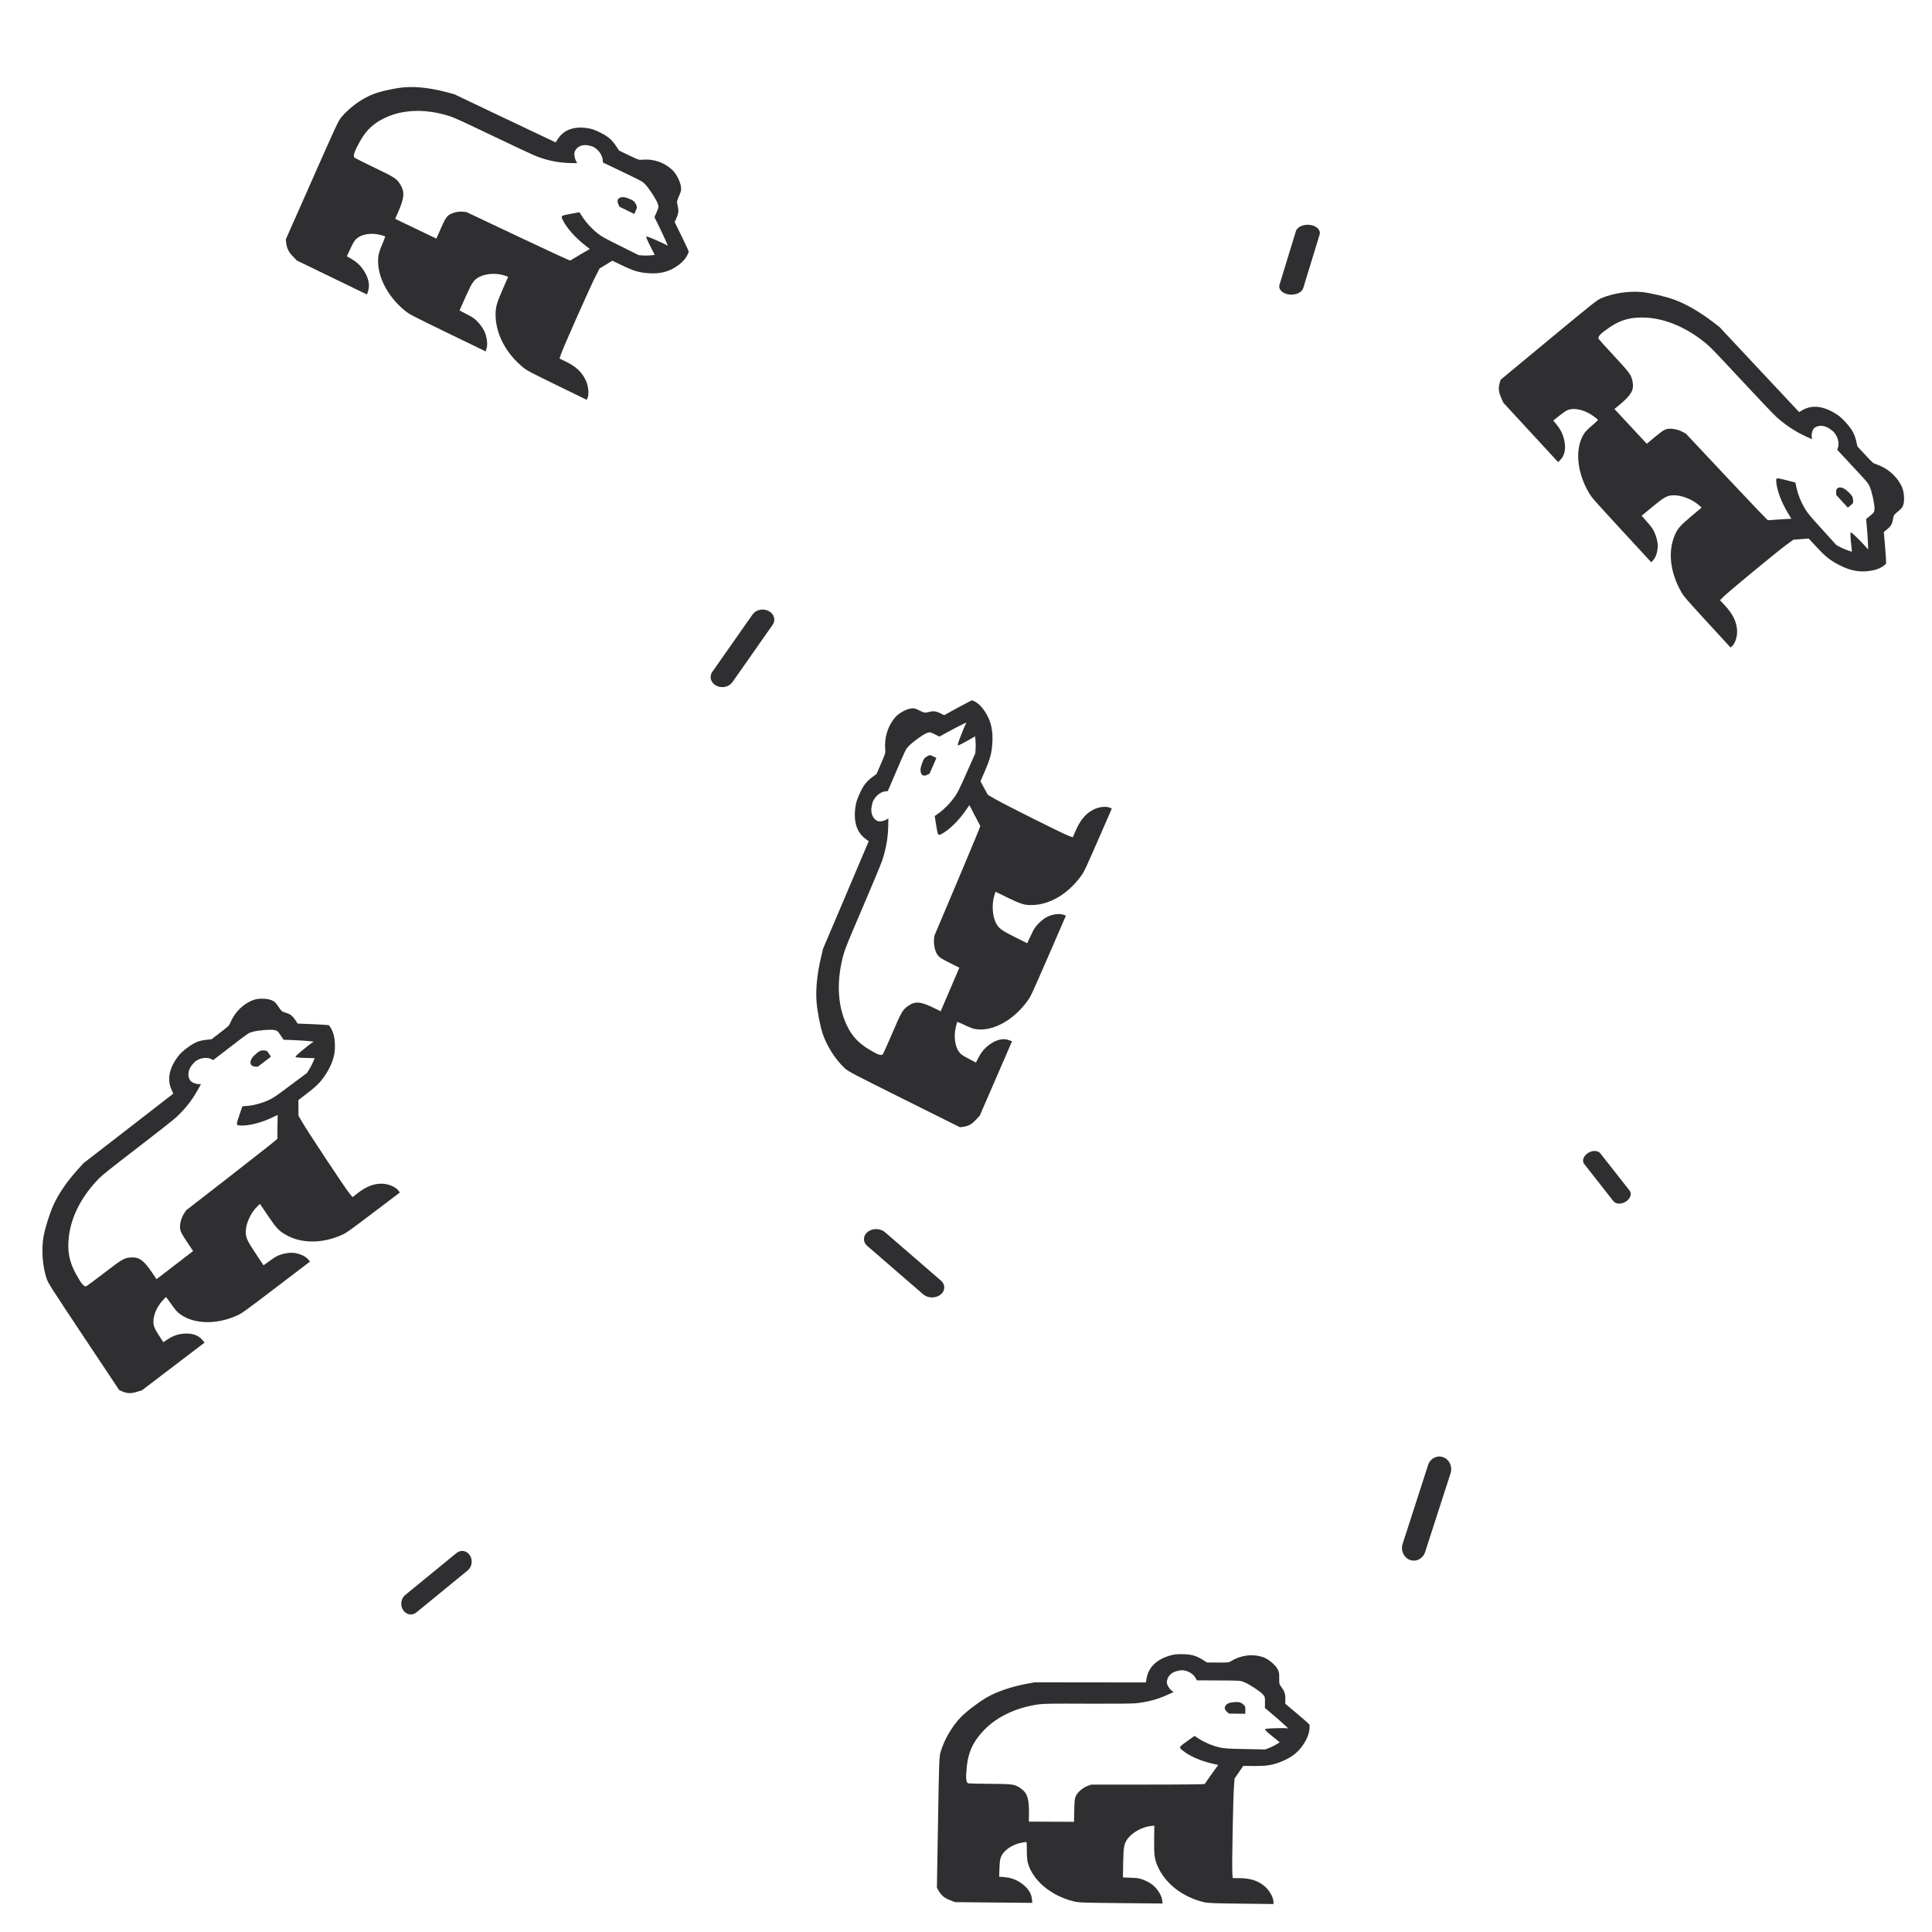
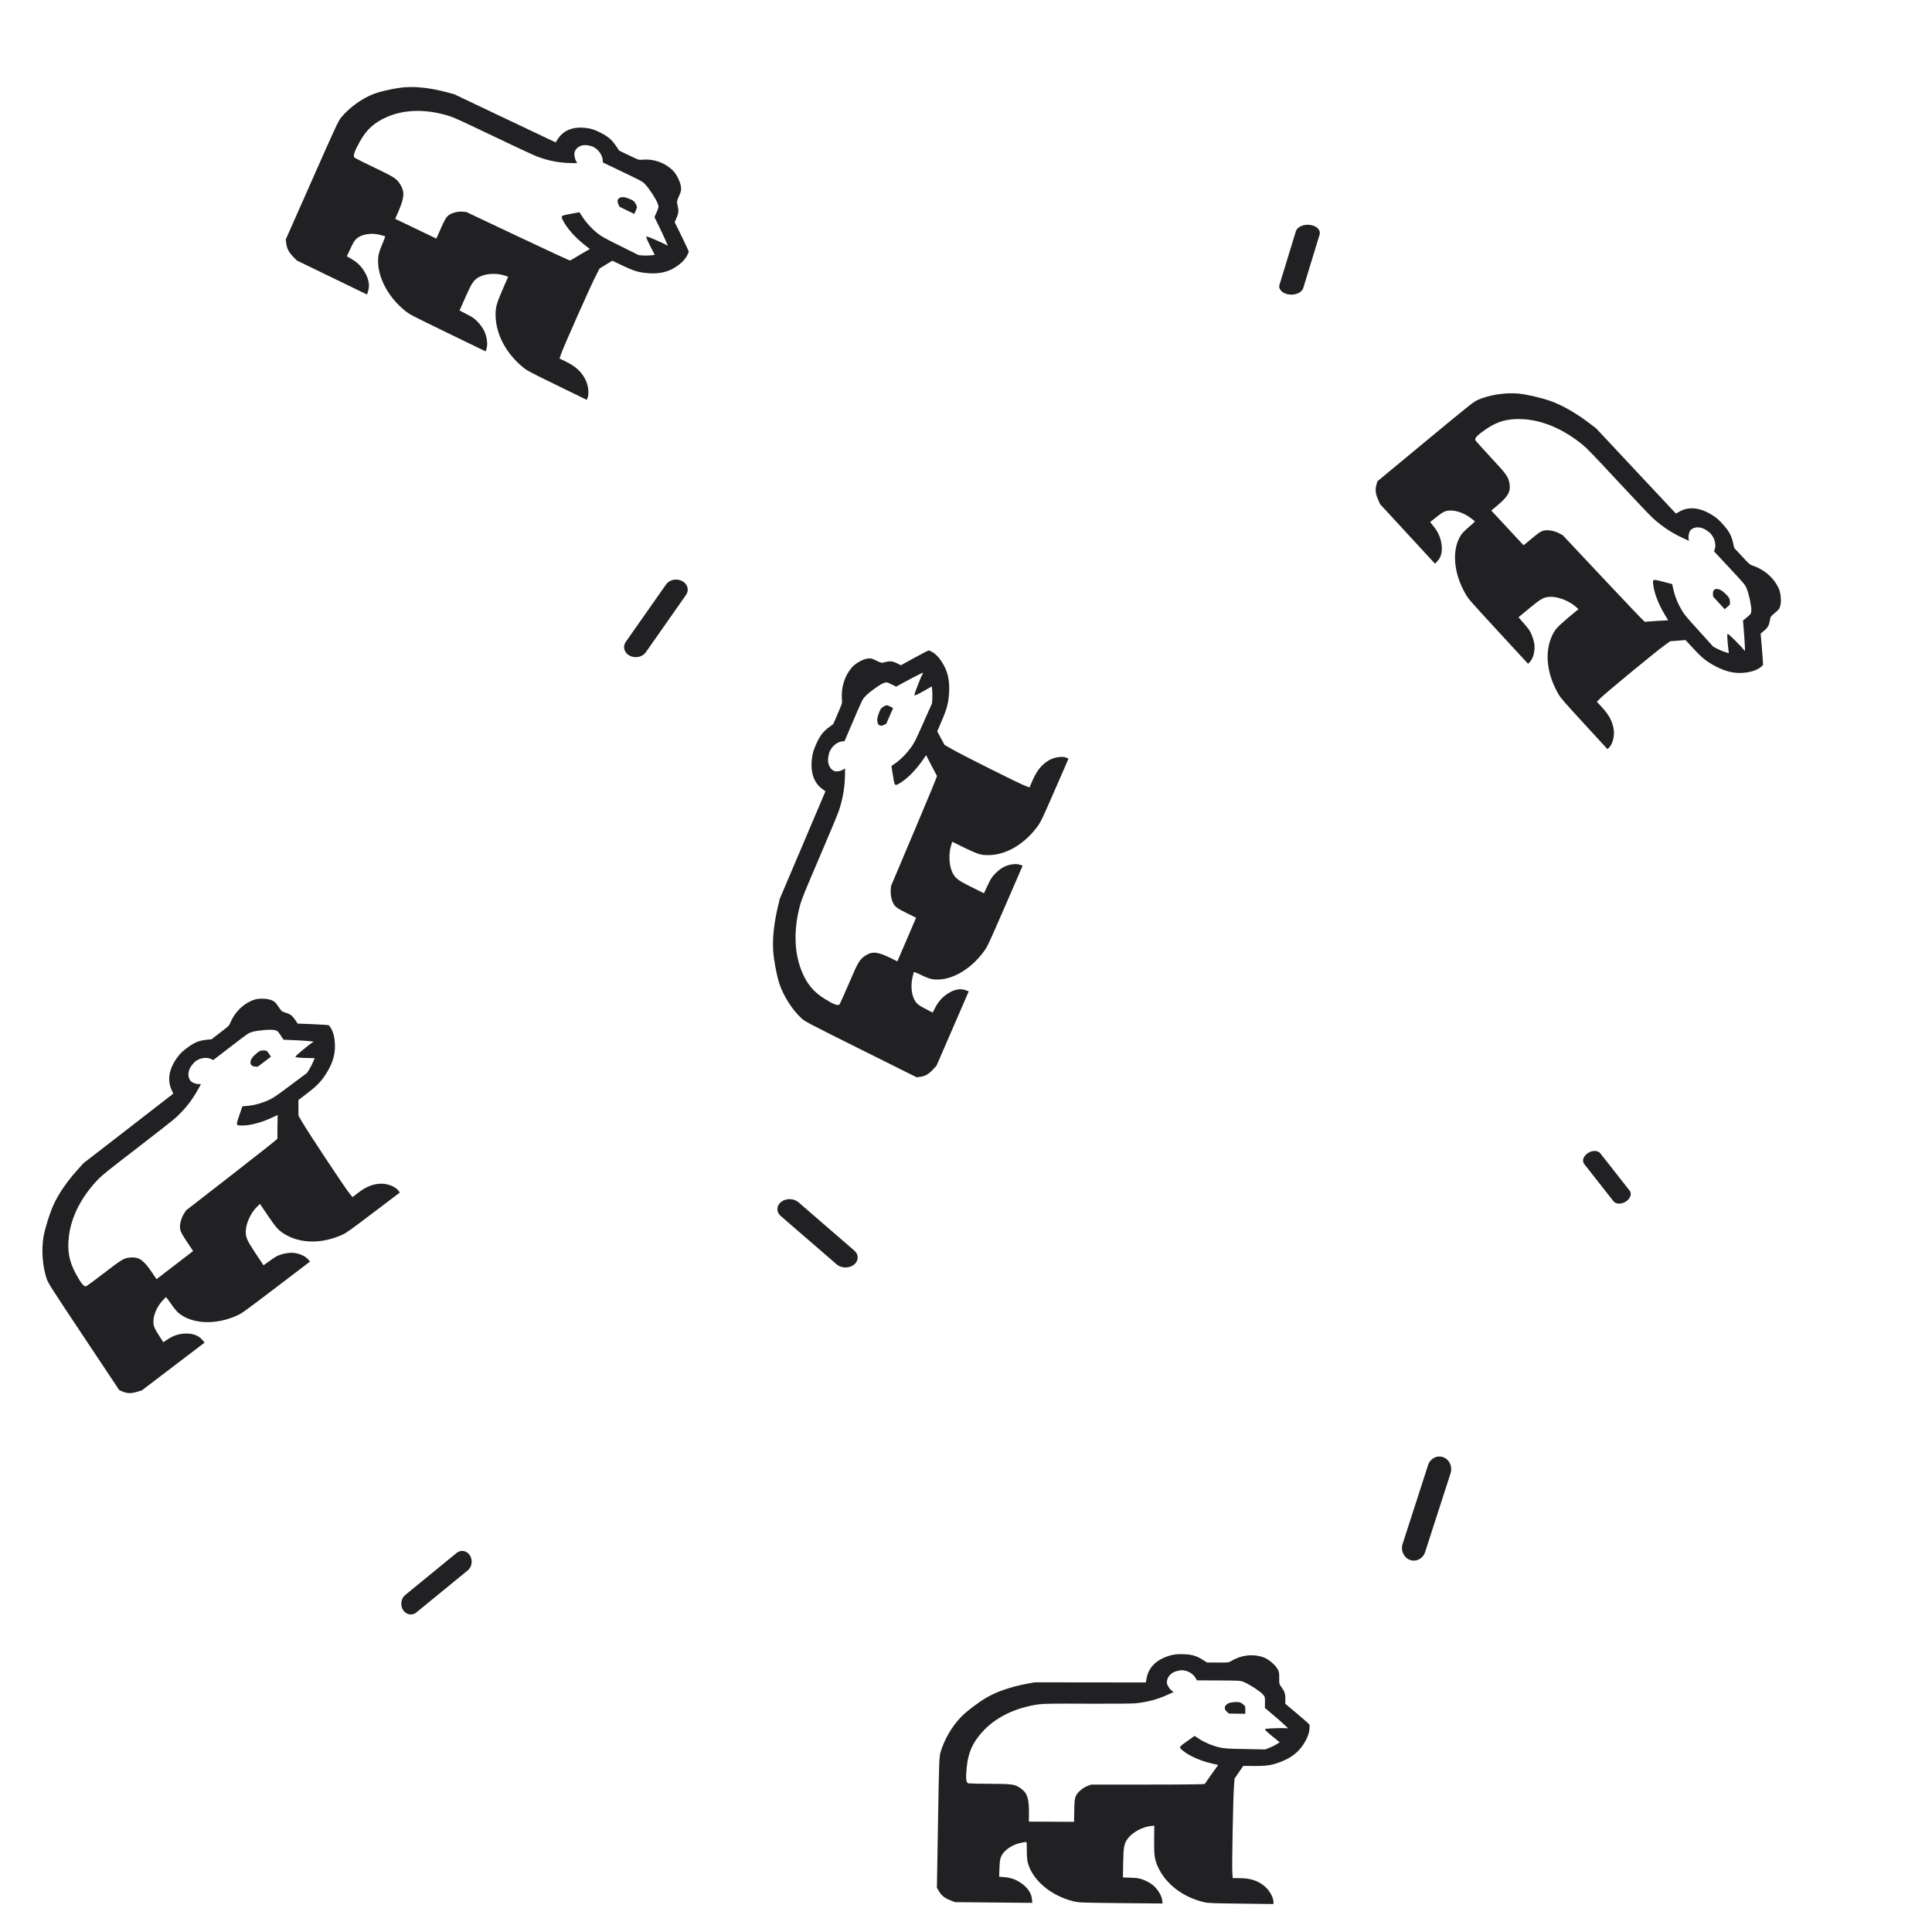
<svg xmlns="http://www.w3.org/2000/svg" viewBox="0 0 350 350" version="1.1" id="svg12" xml:space="preserve" width="350" height="350">
  <defs id="defs3">
    <style id="style1">
            .o {
            fill: #13141d;
            stroke: #293045;
            stroke-width: 2
            }

            .t {
            transform-box: fill-box;
            transform-origin: center
            }

            .c {
            fill: #293045
            }
        </style>
    <g id="r" class="o">
      <path d="m 21,99 a 3,3 0 0 1 6,0 v 20 a 3,3 0 0 1 -6,0 z m -4,1 a 3,3 0 0 1 -6,0 V 86 a 3,3 0 0 1 6,0 v 14 m 14,-1 a 3,3 0 0 0 6,0 V 89 a 3,3 0 0 0 -6,0 v 10" id="path1" />
      <path d="M 24,86 C 5,63 43,63 24,86 Z" id="path2" />
      <path d="M 24,2 C 4,22 7,38 8,49 l -4,6 c -2,3 -3,6 -2,9 l 4,12 c 1,3 4,3 6,0 l 4,-6 h 16 l 4,6 c 2,3 5,3 6,0 l 4,-12 c 1,-3 0,-6 -2,-9 L 40,49 C 41,38 44,22 24,2 Z" id="path3" />
      <circle cx="24" cy="34" r="9" class="c" id="circle3" />
    </g>
    <path id="s" d="M 0,0 A 18,18 -180 1 1 36,0 H 28 A 10,10 -180 1 0 8,0" class="t c" />
  </defs>
-   <g transform="matrix(0.01388256,6.7158357e-5,1.835221e-4,-0.01081345,129.8912,378.2851)" fill="#000000" stroke="none" id="g2" style="opacity:1;fill:#1e1e20;fill-opacity:0.918;stroke:#000000;stroke-opacity:0">
-     <path d="m 5839,7292 c -186,-62 -297,-194 -323,-383 l -10,-78 -726,-4 -725,-3 -105,-26 c -202,-50 -382,-131 -515,-230 -103,-77 -258,-231 -331,-328 -114,-152 -216,-382 -261,-592 -17,-77 -18,-165 -18,-1178 V 3375 l 22,-48 c 37,-80 78,-123 151,-159 l 67,-33 504,-3 504,-3 -6,68 c -9,91 -52,176 -128,248 -71,68 -147,105 -237,113 l -67,7 2,146 c 2,120 6,156 23,202 39,103 141,192 255,222 32,8 63,15 67,15 4,0 8,-62 8,-137 0,-80 6,-166 14,-204 63,-297 309,-560 608,-651 71,-21 89,-22 617,-26 l 544,-3 -6,57 c -8,78 -65,191 -127,253 -27,27 -79,64 -115,82 -59,29 -78,33 -171,37 l -104,5 v 246 c 0,270 8,324 57,409 61,104 188,193 296,208 l 45,6 1,-242 c 2,-251 9,-315 50,-432 102,-294 333,-520 616,-604 52,-15 117,-18 483,-21 l 422,-4 v 28 c 0,81 -55,203 -122,272 -86,91 -188,131 -327,131 h -88 l -6,83 c -9,107 -7,1283 2,1454 l 6,131 55,106 55,106 h 140 c 171,0 236,14 359,77 126,66 215,155 279,284 62,124 86,227 78,335 -1,6 -73,87 -161,180 l -160,169 v 80 c -1,88 -12,128 -56,202 -27,44 -29,56 -29,148 0,88 -3,107 -27,158 -33,70 -121,161 -182,188 -138,61 -290,38 -417,-62 -37,-29 -38,-29 -178,-29 h -142 l -52,42 c -88,70 -148,92 -257,95 -71,2 -109,-2 -151,-15 z m 184,-263 c 50,-14 106,-64 129,-116 l 19,-43 h 283 c 281,0 282,0 332,-25 69,-34 212,-152 249,-204 28,-40 30,-49 30,-136 v -92 l 75,-79 c 118,-125 230,-251 230,-259 0,-4 -8,-4 -17,0 -10,3 -78,3 -150,-1 -104,-5 -133,-10 -133,-21 0,-7 44,-59 98,-114 l 98,-100 -42,-34 c -23,-19 -66,-47 -94,-61 l -52,-26 -262,5 c -231,4 -270,7 -336,26 -95,28 -189,78 -266,140 l -61,50 -87,-81 c -118,-109 -118,-110 -64,-165 87,-90 234,-172 387,-216 l 79,-23 -84,-154 c -46,-85 -85,-159 -87,-165 -2,-6 -262,-12 -743,-15 l -739,-5 -47,-23 c -64,-32 -130,-107 -151,-172 -14,-41 -17,-91 -17,-241 v -189 h -295 -295 v 118 c -1,269 -25,360 -115,440 -77,67 -103,72 -399,72 -144,0 -271,3 -283,6 -31,9 -38,81 -25,278 16,238 71,404 194,583 168,246 424,410 729,468 67,12 176,15 628,15 318,0 582,4 631,10 157,20 292,67 433,152 l 67,40 -25,24 c -32,30 -65,99 -65,139 0,88 52,166 129,189 57,18 67,18 114,5 z" id="path1-1" style="fill:#1e1e20;fill-opacity:0.918;stroke:#000000;stroke-opacity:0" />
-     <path d="m 6604,6496 c -67,-30 -83,-95 -35,-148 l 28,-32 107,-1 106,-1 v 64 c 0,59 -2,66 -34,98 -30,30 -40,34 -87,34 -30,-1 -68,-7 -85,-14 z" id="path2-1" style="fill:#1e1e20;fill-opacity:0.918;stroke:#000000;stroke-opacity:0" />
+   <g transform="matrix(0.01388256,6.7158357e-5,1.835221e-4,-0.01081345,129.8912,378.2851)" fill="#000000" stroke="none" id="g2" style="opacity:0.95;fill:#161618;stroke:#000000;stroke-opacity:0;fill-opacity:1">
+     <path d="m 5839,7292 c -186,-62 -297,-194 -323,-383 l -10,-78 -726,-4 -725,-3 -105,-26 c -202,-50 -382,-131 -515,-230 -103,-77 -258,-231 -331,-328 -114,-152 -216,-382 -261,-592 -17,-77 -18,-165 -18,-1178 V 3375 l 22,-48 c 37,-80 78,-123 151,-159 l 67,-33 504,-3 504,-3 -6,68 c -9,91 -52,176 -128,248 -71,68 -147,105 -237,113 l -67,7 2,146 c 2,120 6,156 23,202 39,103 141,192 255,222 32,8 63,15 67,15 4,0 8,-62 8,-137 0,-80 6,-166 14,-204 63,-297 309,-560 608,-651 71,-21 89,-22 617,-26 l 544,-3 -6,57 c -8,78 -65,191 -127,253 -27,27 -79,64 -115,82 -59,29 -78,33 -171,37 l -104,5 v 246 c 0,270 8,324 57,409 61,104 188,193 296,208 l 45,6 1,-242 c 2,-251 9,-315 50,-432 102,-294 333,-520 616,-604 52,-15 117,-18 483,-21 l 422,-4 v 28 c 0,81 -55,203 -122,272 -86,91 -188,131 -327,131 h -88 l -6,83 c -9,107 -7,1283 2,1454 l 6,131 55,106 55,106 h 140 c 171,0 236,14 359,77 126,66 215,155 279,284 62,124 86,227 78,335 -1,6 -73,87 -161,180 l -160,169 v 80 c -1,88 -12,128 -56,202 -27,44 -29,56 -29,148 0,88 -3,107 -27,158 -33,70 -121,161 -182,188 -138,61 -290,38 -417,-62 -37,-29 -38,-29 -178,-29 h -142 l -52,42 c -88,70 -148,92 -257,95 -71,2 -109,-2 -151,-15 z m 184,-263 c 50,-14 106,-64 129,-116 l 19,-43 h 283 c 281,0 282,0 332,-25 69,-34 212,-152 249,-204 28,-40 30,-49 30,-136 v -92 l 75,-79 c 118,-125 230,-251 230,-259 0,-4 -8,-4 -17,0 -10,3 -78,3 -150,-1 -104,-5 -133,-10 -133,-21 0,-7 44,-59 98,-114 l 98,-100 -42,-34 c -23,-19 -66,-47 -94,-61 l -52,-26 -262,5 c -231,4 -270,7 -336,26 -95,28 -189,78 -266,140 l -61,50 -87,-81 c -118,-109 -118,-110 -64,-165 87,-90 234,-172 387,-216 l 79,-23 -84,-154 c -46,-85 -85,-159 -87,-165 -2,-6 -262,-12 -743,-15 l -739,-5 -47,-23 c -64,-32 -130,-107 -151,-172 -14,-41 -17,-91 -17,-241 v -189 h -295 -295 v 118 c -1,269 -25,360 -115,440 -77,67 -103,72 -399,72 -144,0 -271,3 -283,6 -31,9 -38,81 -25,278 16,238 71,404 194,583 168,246 424,410 729,468 67,12 176,15 628,15 318,0 582,4 631,10 157,20 292,67 433,152 l 67,40 -25,24 c -32,30 -65,99 -65,139 0,88 52,166 129,189 57,18 67,18 114,5 z" id="path1-1" style="fill:#161618;stroke:#000000;stroke-opacity:0;fill-opacity:1" />
+     <path d="m 6604,6496 c -67,-30 -83,-95 -35,-148 l 28,-32 107,-1 106,-1 v 64 c 0,59 -2,66 -34,98 -30,30 -40,34 -87,34 -30,-1 -68,-7 -85,-14 z" id="path2-1" style="fill:#161618;stroke:#000000;stroke-opacity:0;fill-opacity:1" />
  </g>
-   <g transform="matrix(0.01123702,-0.0086369,-0.00588318,-0.0088385,9.70725,306.0558)" fill="#000000" stroke="none" id="g2-1" style="opacity:1;fill:#1e1e20;fill-opacity:0.918">
-     <path d="m 5839,7292 c -186,-62 -297,-194 -323,-383 l -10,-78 -726,-4 -725,-3 -105,-26 c -202,-50 -382,-131 -515,-230 -103,-77 -258,-231 -331,-328 -114,-152 -216,-382 -261,-592 -17,-77 -18,-165 -18,-1178 V 3375 l 22,-48 c 37,-80 78,-123 151,-159 l 67,-33 504,-3 504,-3 -6,68 c -9,91 -52,176 -128,248 -71,68 -147,105 -237,113 l -67,7 2,146 c 2,120 6,156 23,202 39,103 141,192 255,222 32,8 63,15 67,15 4,0 8,-62 8,-137 0,-80 6,-166 14,-204 63,-297 309,-560 608,-651 71,-21 89,-22 617,-26 l 544,-3 -6,57 c -8,78 -65,191 -127,253 -27,27 -79,64 -115,82 -59,29 -78,33 -171,37 l -104,5 v 246 c 0,270 8,324 57,409 61,104 188,193 296,208 l 45,6 1,-242 c 2,-251 9,-315 50,-432 102,-294 333,-520 616,-604 52,-15 117,-18 483,-21 l 422,-4 v 28 c 0,81 -55,203 -122,272 -86,91 -188,131 -327,131 h -88 l -6,83 c -9,107 -7,1283 2,1454 l 6,131 55,106 55,106 h 140 c 171,0 236,14 359,77 126,66 215,155 279,284 62,124 86,227 78,335 -1,6 -73,87 -161,180 l -160,169 v 80 c -1,88 -12,128 -56,202 -27,44 -29,56 -29,148 0,88 -3,107 -27,158 -33,70 -121,161 -182,188 -138,61 -290,38 -417,-62 -37,-29 -38,-29 -178,-29 h -142 l -52,42 c -88,70 -148,92 -257,95 -71,2 -109,-2 -151,-15 z m 184,-263 c 50,-14 106,-64 129,-116 l 19,-43 h 283 c 281,0 282,0 332,-25 69,-34 212,-152 249,-204 28,-40 30,-49 30,-136 v -92 l 75,-79 c 118,-125 230,-251 230,-259 0,-4 -8,-4 -17,0 -10,3 -78,3 -150,-1 -104,-5 -133,-10 -133,-21 0,-7 44,-59 98,-114 l 98,-100 -42,-34 c -23,-19 -66,-47 -94,-61 l -52,-26 -262,5 c -231,4 -270,7 -336,26 -95,28 -189,78 -266,140 l -61,50 -87,-81 c -118,-109 -118,-110 -64,-165 87,-90 234,-172 387,-216 l 79,-23 -84,-154 c -46,-85 -85,-159 -87,-165 -2,-6 -262,-12 -743,-15 l -739,-5 -47,-23 c -64,-32 -130,-107 -151,-172 -14,-41 -17,-91 -17,-241 v -189 h -295 -295 v 118 c -1,269 -25,360 -115,440 -77,67 -103,72 -399,72 -144,0 -271,3 -283,6 -31,9 -38,81 -25,278 16,238 71,404 194,583 168,246 424,410 729,468 67,12 176,15 628,15 318,0 582,4 631,10 157,20 292,67 433,152 l 67,40 -25,24 c -32,30 -65,99 -65,139 0,88 52,166 129,189 57,18 67,18 114,5 z" id="path1-1-4" style="fill:#1e1e20;fill-opacity:0.918" />
-     <path d="m 6604,6496 c -67,-30 -83,-95 -35,-148 l 28,-32 107,-1 106,-1 v 64 c 0,59 -2,66 -34,98 -30,30 -40,34 -87,34 -30,-1 -68,-7 -85,-14 z" id="path2-1-2" style="fill:#1e1e20;fill-opacity:0.918" />
+   <g transform="matrix(0.01123702,-0.0086369,-0.00588318,-0.0088385,9.70725,306.0558)" fill="#000000" stroke="none" id="g2-1" style="opacity:0.95;fill:#161618;fill-opacity:1">
+     <path d="m 5839,7292 c -186,-62 -297,-194 -323,-383 l -10,-78 -726,-4 -725,-3 -105,-26 c -202,-50 -382,-131 -515,-230 -103,-77 -258,-231 -331,-328 -114,-152 -216,-382 -261,-592 -17,-77 -18,-165 -18,-1178 V 3375 l 22,-48 c 37,-80 78,-123 151,-159 l 67,-33 504,-3 504,-3 -6,68 c -9,91 -52,176 -128,248 -71,68 -147,105 -237,113 l -67,7 2,146 c 2,120 6,156 23,202 39,103 141,192 255,222 32,8 63,15 67,15 4,0 8,-62 8,-137 0,-80 6,-166 14,-204 63,-297 309,-560 608,-651 71,-21 89,-22 617,-26 l 544,-3 -6,57 c -8,78 -65,191 -127,253 -27,27 -79,64 -115,82 -59,29 -78,33 -171,37 l -104,5 v 246 c 0,270 8,324 57,409 61,104 188,193 296,208 l 45,6 1,-242 c 2,-251 9,-315 50,-432 102,-294 333,-520 616,-604 52,-15 117,-18 483,-21 l 422,-4 v 28 c 0,81 -55,203 -122,272 -86,91 -188,131 -327,131 h -88 l -6,83 c -9,107 -7,1283 2,1454 l 6,131 55,106 55,106 h 140 c 171,0 236,14 359,77 126,66 215,155 279,284 62,124 86,227 78,335 -1,6 -73,87 -161,180 l -160,169 v 80 c -1,88 -12,128 -56,202 -27,44 -29,56 -29,148 0,88 -3,107 -27,158 -33,70 -121,161 -182,188 -138,61 -290,38 -417,-62 -37,-29 -38,-29 -178,-29 h -142 l -52,42 c -88,70 -148,92 -257,95 -71,2 -109,-2 -151,-15 z m 184,-263 c 50,-14 106,-64 129,-116 l 19,-43 h 283 c 281,0 282,0 332,-25 69,-34 212,-152 249,-204 28,-40 30,-49 30,-136 v -92 l 75,-79 c 118,-125 230,-251 230,-259 0,-4 -8,-4 -17,0 -10,3 -78,3 -150,-1 -104,-5 -133,-10 -133,-21 0,-7 44,-59 98,-114 l 98,-100 -42,-34 c -23,-19 -66,-47 -94,-61 l -52,-26 -262,5 c -231,4 -270,7 -336,26 -95,28 -189,78 -266,140 l -61,50 -87,-81 c -118,-109 -118,-110 -64,-165 87,-90 234,-172 387,-216 l 79,-23 -84,-154 c -46,-85 -85,-159 -87,-165 -2,-6 -262,-12 -743,-15 l -739,-5 -47,-23 c -64,-32 -130,-107 -151,-172 -14,-41 -17,-91 -17,-241 v -189 h -295 -295 v 118 c -1,269 -25,360 -115,440 -77,67 -103,72 -399,72 -144,0 -271,3 -283,6 -31,9 -38,81 -25,278 16,238 71,404 194,583 168,246 424,410 729,468 67,12 176,15 628,15 318,0 582,4 631,10 157,20 292,67 433,152 l 67,40 -25,24 c -32,30 -65,99 -65,139 0,88 52,166 129,189 57,18 67,18 114,5 z" id="path1-1-4" style="fill:#161618;fill-opacity:1" />
+     <path d="m 6604,6496 c -67,-30 -83,-95 -35,-148 l 28,-32 107,-1 106,-1 v 64 c 0,59 -2,66 -34,98 -30,30 -40,34 -87,34 -30,-1 -68,-7 -85,-14 z" id="path2-1-2" style="fill:#161618;fill-opacity:1" />
  </g>
-   <g transform="matrix(0.01264809,0.00606347,0.00433279,-0.0097927,1.41603,59.29993)" fill="#000000" stroke="none" id="g2-1-8" style="opacity:1;fill:#1e1e20;fill-opacity:0.918">
-     <path d="m 5839,7292 c -186,-62 -297,-194 -323,-383 l -10,-78 -726,-4 -725,-3 -105,-26 c -202,-50 -382,-131 -515,-230 -103,-77 -258,-231 -331,-328 -114,-152 -216,-382 -261,-592 -17,-77 -18,-165 -18,-1178 V 3375 l 22,-48 c 37,-80 78,-123 151,-159 l 67,-33 504,-3 504,-3 -6,68 c -9,91 -52,176 -128,248 -71,68 -147,105 -237,113 l -67,7 2,146 c 2,120 6,156 23,202 39,103 141,192 255,222 32,8 63,15 67,15 4,0 8,-62 8,-137 0,-80 6,-166 14,-204 63,-297 309,-560 608,-651 71,-21 89,-22 617,-26 l 544,-3 -6,57 c -8,78 -65,191 -127,253 -27,27 -79,64 -115,82 -59,29 -78,33 -171,37 l -104,5 v 246 c 0,270 8,324 57,409 61,104 188,193 296,208 l 45,6 1,-242 c 2,-251 9,-315 50,-432 102,-294 333,-520 616,-604 52,-15 117,-18 483,-21 l 422,-4 v 28 c 0,81 -55,203 -122,272 -86,91 -188,131 -327,131 h -88 l -6,83 c -9,107 -7,1283 2,1454 l 6,131 55,106 55,106 h 140 c 171,0 236,14 359,77 126,66 215,155 279,284 62,124 86,227 78,335 -1,6 -73,87 -161,180 l -160,169 v 80 c -1,88 -12,128 -56,202 -27,44 -29,56 -29,148 0,88 -3,107 -27,158 -33,70 -121,161 -182,188 -138,61 -290,38 -417,-62 -37,-29 -38,-29 -178,-29 h -142 l -52,42 c -88,70 -148,92 -257,95 -71,2 -109,-2 -151,-15 z m 184,-263 c 50,-14 106,-64 129,-116 l 19,-43 h 283 c 281,0 282,0 332,-25 69,-34 212,-152 249,-204 28,-40 30,-49 30,-136 v -92 l 75,-79 c 118,-125 230,-251 230,-259 0,-4 -8,-4 -17,0 -10,3 -78,3 -150,-1 -104,-5 -133,-10 -133,-21 0,-7 44,-59 98,-114 l 98,-100 -42,-34 c -23,-19 -66,-47 -94,-61 l -52,-26 -262,5 c -231,4 -270,7 -336,26 -95,28 -189,78 -266,140 l -61,50 -87,-81 c -118,-109 -118,-110 -64,-165 87,-90 234,-172 387,-216 l 79,-23 -84,-154 c -46,-85 -85,-159 -87,-165 -2,-6 -262,-12 -743,-15 l -739,-5 -47,-23 c -64,-32 -130,-107 -151,-172 -14,-41 -17,-91 -17,-241 v -189 h -295 -295 v 118 c -1,269 -25,360 -115,440 -77,67 -103,72 -399,72 -144,0 -271,3 -283,6 -31,9 -38,81 -25,278 16,238 71,404 194,583 168,246 424,410 729,468 67,12 176,15 628,15 318,0 582,4 631,10 157,20 292,67 433,152 l 67,40 -25,24 c -32,30 -65,99 -65,139 0,88 52,166 129,189 57,18 67,18 114,5 z" id="path1-1-4-5" style="fill:#1e1e20;fill-opacity:0.918" />
-     <path d="m 6604,6496 c -67,-30 -83,-95 -35,-148 l 28,-32 107,-1 106,-1 v 64 c 0,59 -2,66 -34,98 -30,30 -40,34 -87,34 -30,-1 -68,-7 -85,-14 z" id="path2-1-2-7" style="fill:#1e1e20;fill-opacity:0.918" />
+   <g transform="matrix(0.01264809,0.00606347,0.00433279,-0.0097927,1.41603,59.29993)" fill="#000000" stroke="none" id="g2-1-8" style="opacity:0.95;fill:#161618;fill-opacity:1">
+     <path d="m 5839,7292 c -186,-62 -297,-194 -323,-383 l -10,-78 -726,-4 -725,-3 -105,-26 c -202,-50 -382,-131 -515,-230 -103,-77 -258,-231 -331,-328 -114,-152 -216,-382 -261,-592 -17,-77 -18,-165 -18,-1178 V 3375 l 22,-48 c 37,-80 78,-123 151,-159 l 67,-33 504,-3 504,-3 -6,68 c -9,91 -52,176 -128,248 -71,68 -147,105 -237,113 l -67,7 2,146 c 2,120 6,156 23,202 39,103 141,192 255,222 32,8 63,15 67,15 4,0 8,-62 8,-137 0,-80 6,-166 14,-204 63,-297 309,-560 608,-651 71,-21 89,-22 617,-26 l 544,-3 -6,57 c -8,78 -65,191 -127,253 -27,27 -79,64 -115,82 -59,29 -78,33 -171,37 l -104,5 v 246 c 0,270 8,324 57,409 61,104 188,193 296,208 l 45,6 1,-242 c 2,-251 9,-315 50,-432 102,-294 333,-520 616,-604 52,-15 117,-18 483,-21 l 422,-4 v 28 c 0,81 -55,203 -122,272 -86,91 -188,131 -327,131 h -88 l -6,83 c -9,107 -7,1283 2,1454 l 6,131 55,106 55,106 h 140 c 171,0 236,14 359,77 126,66 215,155 279,284 62,124 86,227 78,335 -1,6 -73,87 -161,180 l -160,169 v 80 c -1,88 -12,128 -56,202 -27,44 -29,56 -29,148 0,88 -3,107 -27,158 -33,70 -121,161 -182,188 -138,61 -290,38 -417,-62 -37,-29 -38,-29 -178,-29 h -142 l -52,42 c -88,70 -148,92 -257,95 -71,2 -109,-2 -151,-15 z m 184,-263 c 50,-14 106,-64 129,-116 l 19,-43 h 283 c 281,0 282,0 332,-25 69,-34 212,-152 249,-204 28,-40 30,-49 30,-136 v -92 l 75,-79 c 118,-125 230,-251 230,-259 0,-4 -8,-4 -17,0 -10,3 -78,3 -150,-1 -104,-5 -133,-10 -133,-21 0,-7 44,-59 98,-114 l 98,-100 -42,-34 c -23,-19 -66,-47 -94,-61 l -52,-26 -262,5 c -231,4 -270,7 -336,26 -95,28 -189,78 -266,140 l -61,50 -87,-81 c -118,-109 -118,-110 -64,-165 87,-90 234,-172 387,-216 l 79,-23 -84,-154 c -46,-85 -85,-159 -87,-165 -2,-6 -262,-12 -743,-15 l -739,-5 -47,-23 c -64,-32 -130,-107 -151,-172 -14,-41 -17,-91 -17,-241 v -189 h -295 -295 v 118 c -1,269 -25,360 -115,440 -77,67 -103,72 -399,72 -144,0 -271,3 -283,6 -31,9 -38,81 -25,278 16,238 71,404 194,583 168,246 424,410 729,468 67,12 176,15 628,15 318,0 582,4 631,10 157,20 292,67 433,152 l 67,40 -25,24 c -32,30 -65,99 -65,139 0,88 52,166 129,189 57,18 67,18 114,5 z" id="path1-1-4-5" style="fill:#161618;fill-opacity:1" />
+     <path d="m 6604,6496 c -67,-30 -83,-95 -35,-148 l 28,-32 107,-1 106,-1 v 64 c 0,59 -2,66 -34,98 -30,30 -40,34 -87,34 -30,-1 -68,-7 -85,-14 z" id="path2-1-2-7" style="fill:#161618;fill-opacity:1" />
  </g>
-   <g transform="matrix(0.00574213,-0.01339096,-0.00923669,-0.00460502,188.8557,257.5819)" fill="#000000" stroke="none" id="g2-1-2" style="opacity:1;fill:#1e1e20;fill-opacity:0.918">
-     <path d="m 5839,7292 c -186,-62 -297,-194 -323,-383 l -10,-78 -726,-4 -725,-3 -105,-26 c -202,-50 -382,-131 -515,-230 -103,-77 -258,-231 -331,-328 -114,-152 -216,-382 -261,-592 -17,-77 -18,-165 -18,-1178 V 3375 l 22,-48 c 37,-80 78,-123 151,-159 l 67,-33 504,-3 504,-3 -6,68 c -9,91 -52,176 -128,248 -71,68 -147,105 -237,113 l -67,7 2,146 c 2,120 6,156 23,202 39,103 141,192 255,222 32,8 63,15 67,15 4,0 8,-62 8,-137 0,-80 6,-166 14,-204 63,-297 309,-560 608,-651 71,-21 89,-22 617,-26 l 544,-3 -6,57 c -8,78 -65,191 -127,253 -27,27 -79,64 -115,82 -59,29 -78,33 -171,37 l -104,5 v 246 c 0,270 8,324 57,409 61,104 188,193 296,208 l 45,6 1,-242 c 2,-251 9,-315 50,-432 102,-294 333,-520 616,-604 52,-15 117,-18 483,-21 l 422,-4 v 28 c 0,81 -55,203 -122,272 -86,91 -188,131 -327,131 h -88 l -6,83 c -9,107 -7,1283 2,1454 l 6,131 55,106 55,106 h 140 c 171,0 236,14 359,77 126,66 215,155 279,284 62,124 86,227 78,335 -1,6 -73,87 -161,180 l -160,169 v 80 c -1,88 -12,128 -56,202 -27,44 -29,56 -29,148 0,88 -3,107 -27,158 -33,70 -121,161 -182,188 -138,61 -290,38 -417,-62 -37,-29 -38,-29 -178,-29 h -142 l -52,42 c -88,70 -148,92 -257,95 -71,2 -109,-2 -151,-15 z m 184,-263 c 50,-14 106,-64 129,-116 l 19,-43 h 283 c 281,0 282,0 332,-25 69,-34 212,-152 249,-204 28,-40 30,-49 30,-136 v -92 l 75,-79 c 118,-125 230,-251 230,-259 0,-4 -8,-4 -17,0 -10,3 -78,3 -150,-1 -104,-5 -133,-10 -133,-21 0,-7 44,-59 98,-114 l 98,-100 -42,-34 c -23,-19 -66,-47 -94,-61 l -52,-26 -262,5 c -231,4 -270,7 -336,26 -95,28 -189,78 -266,140 l -61,50 -87,-81 c -118,-109 -118,-110 -64,-165 87,-90 234,-172 387,-216 l 79,-23 -84,-154 c -46,-85 -85,-159 -87,-165 -2,-6 -262,-12 -743,-15 l -739,-5 -47,-23 c -64,-32 -130,-107 -151,-172 -14,-41 -17,-91 -17,-241 v -189 h -295 -295 v 118 c -1,269 -25,360 -115,440 -77,67 -103,72 -399,72 -144,0 -271,3 -283,6 -31,9 -38,81 -25,278 16,238 71,404 194,583 168,246 424,410 729,468 67,12 176,15 628,15 318,0 582,4 631,10 157,20 292,67 433,152 l 67,40 -25,24 c -32,30 -65,99 -65,139 0,88 52,166 129,189 57,18 67,18 114,5 z" id="path1-1-4-2" style="fill:#1e1e20;fill-opacity:0.918" />
-     <path d="m 6604,6496 c -67,-30 -83,-95 -35,-148 l 28,-32 107,-1 106,-1 v 64 c 0,59 -2,66 -34,98 -30,30 -40,34 -87,34 -30,-1 -68,-7 -85,-14 z" id="path2-1-2-1" style="fill:#1e1e20;fill-opacity:0.918" />
+   <g transform="matrix(0.00574213,-0.01339096,-0.00923669,-0.00460502,181.0156,248.5356)" fill="#000000" stroke="none" id="g2-1-2" style="opacity:0.95;fill:#161618;fill-opacity:1">
+     <path d="m 5839,7292 c -186,-62 -297,-194 -323,-383 l -10,-78 -726,-4 -725,-3 -105,-26 c -202,-50 -382,-131 -515,-230 -103,-77 -258,-231 -331,-328 -114,-152 -216,-382 -261,-592 -17,-77 -18,-165 -18,-1178 V 3375 l 22,-48 c 37,-80 78,-123 151,-159 l 67,-33 504,-3 504,-3 -6,68 c -9,91 -52,176 -128,248 -71,68 -147,105 -237,113 l -67,7 2,146 c 2,120 6,156 23,202 39,103 141,192 255,222 32,8 63,15 67,15 4,0 8,-62 8,-137 0,-80 6,-166 14,-204 63,-297 309,-560 608,-651 71,-21 89,-22 617,-26 l 544,-3 -6,57 c -8,78 -65,191 -127,253 -27,27 -79,64 -115,82 -59,29 -78,33 -171,37 l -104,5 v 246 c 0,270 8,324 57,409 61,104 188,193 296,208 l 45,6 1,-242 c 2,-251 9,-315 50,-432 102,-294 333,-520 616,-604 52,-15 117,-18 483,-21 l 422,-4 v 28 c 0,81 -55,203 -122,272 -86,91 -188,131 -327,131 h -88 l -6,83 c -9,107 -7,1283 2,1454 l 6,131 55,106 55,106 h 140 c 171,0 236,14 359,77 126,66 215,155 279,284 62,124 86,227 78,335 -1,6 -73,87 -161,180 l -160,169 v 80 c -1,88 -12,128 -56,202 -27,44 -29,56 -29,148 0,88 -3,107 -27,158 -33,70 -121,161 -182,188 -138,61 -290,38 -417,-62 -37,-29 -38,-29 -178,-29 h -142 l -52,42 c -88,70 -148,92 -257,95 -71,2 -109,-2 -151,-15 z m 184,-263 c 50,-14 106,-64 129,-116 l 19,-43 h 283 c 281,0 282,0 332,-25 69,-34 212,-152 249,-204 28,-40 30,-49 30,-136 v -92 l 75,-79 c 118,-125 230,-251 230,-259 0,-4 -8,-4 -17,0 -10,3 -78,3 -150,-1 -104,-5 -133,-10 -133,-21 0,-7 44,-59 98,-114 l 98,-100 -42,-34 c -23,-19 -66,-47 -94,-61 l -52,-26 -262,5 c -231,4 -270,7 -336,26 -95,28 -189,78 -266,140 l -61,50 -87,-81 c -118,-109 -118,-110 -64,-165 87,-90 234,-172 387,-216 l 79,-23 -84,-154 c -46,-85 -85,-159 -87,-165 -2,-6 -262,-12 -743,-15 l -739,-5 -47,-23 c -64,-32 -130,-107 -151,-172 -14,-41 -17,-91 -17,-241 v -189 h -295 -295 v 118 c -1,269 -25,360 -115,440 -77,67 -103,72 -399,72 -144,0 -271,3 -283,6 -31,9 -38,81 -25,278 16,238 71,404 194,583 168,246 424,410 729,468 67,12 176,15 628,15 318,0 582,4 631,10 157,20 292,67 433,152 l 67,40 -25,24 c -32,30 -65,99 -65,139 0,88 52,166 129,189 57,18 67,18 114,5 z" id="path1-1-4-2" style="fill:#161618;fill-opacity:1" />
+     <path d="m 6604,6496 c -67,-30 -83,-95 -35,-148 l 28,-32 107,-1 106,-1 v 64 c 0,59 -2,66 -34,98 -30,30 -40,34 -87,34 -30,-1 -68,-7 -85,-14 z" id="path2-1-2-1" style="fill:#161618;fill-opacity:1" />
  </g>
-   <g transform="matrix(0.00992186,0.01066989,0.00794894,-0.00658309,216.995,60.86642)" fill="#000000" stroke="none" id="g2-1-2-13" style="fill:#1e1e20;fill-opacity:0.918;opacity:1">
-     <path d="m 5839,7292 c -186,-62 -297,-194 -323,-383 l -10,-78 -726,-4 -725,-3 -105,-26 c -202,-50 -382,-131 -515,-230 -103,-77 -258,-231 -331,-328 -114,-152 -216,-382 -261,-592 -17,-77 -18,-165 -18,-1178 V 3375 l 22,-48 c 37,-80 78,-123 151,-159 l 67,-33 504,-3 504,-3 -6,68 c -9,91 -52,176 -128,248 -71,68 -147,105 -237,113 l -67,7 2,146 c 2,120 6,156 23,202 39,103 141,192 255,222 32,8 63,15 67,15 4,0 8,-62 8,-137 0,-80 6,-166 14,-204 63,-297 309,-560 608,-651 71,-21 89,-22 617,-26 l 544,-3 -6,57 c -8,78 -65,191 -127,253 -27,27 -79,64 -115,82 -59,29 -78,33 -171,37 l -104,5 v 246 c 0,270 8,324 57,409 61,104 188,193 296,208 l 45,6 1,-242 c 2,-251 9,-315 50,-432 102,-294 333,-520 616,-604 52,-15 117,-18 483,-21 l 422,-4 v 28 c 0,81 -55,203 -122,272 -86,91 -188,131 -327,131 h -88 l -6,83 c -9,107 -7,1283 2,1454 l 6,131 55,106 55,106 h 140 c 171,0 236,14 359,77 126,66 215,155 279,284 62,124 86,227 78,335 -1,6 -73,87 -161,180 l -160,169 v 80 c -1,88 -12,128 -56,202 -27,44 -29,56 -29,148 0,88 -3,107 -27,158 -33,70 -121,161 -182,188 -138,61 -290,38 -417,-62 -37,-29 -38,-29 -178,-29 h -142 l -52,42 c -88,70 -148,92 -257,95 -71,2 -109,-2 -151,-15 z m 184,-263 c 50,-14 106,-64 129,-116 l 19,-43 h 283 c 281,0 282,0 332,-25 69,-34 212,-152 249,-204 28,-40 30,-49 30,-136 v -92 l 75,-79 c 118,-125 230,-251 230,-259 0,-4 -8,-4 -17,0 -10,3 -78,3 -150,-1 -104,-5 -133,-10 -133,-21 0,-7 44,-59 98,-114 l 98,-100 -42,-34 c -23,-19 -66,-47 -94,-61 l -52,-26 -262,5 c -231,4 -270,7 -336,26 -95,28 -189,78 -266,140 l -61,50 -87,-81 c -118,-109 -118,-110 -64,-165 87,-90 234,-172 387,-216 l 79,-23 -84,-154 c -46,-85 -85,-159 -87,-165 -2,-6 -262,-12 -743,-15 l -739,-5 -47,-23 c -64,-32 -130,-107 -151,-172 -14,-41 -17,-91 -17,-241 v -189 h -295 -295 v 118 c -1,269 -25,360 -115,440 -77,67 -103,72 -399,72 -144,0 -271,3 -283,6 -31,9 -38,81 -25,278 16,238 71,404 194,583 168,246 424,410 729,468 67,12 176,15 628,15 318,0 582,4 631,10 157,20 292,67 433,152 l 67,40 -25,24 c -32,30 -65,99 -65,139 0,88 52,166 129,189 57,18 67,18 114,5 z" id="path1-1-4-2-87" style="fill:#1e1e20;fill-opacity:0.918" />
-     <path d="m 6604,6496 c -67,-30 -83,-95 -35,-148 l 28,-32 107,-1 106,-1 v 64 c 0,59 -2,66 -34,98 -30,30 -40,34 -87,34 -30,-1 -68,-7 -85,-14 z" id="path2-1-2-1-4" style="fill:#1e1e20;fill-opacity:0.918" />
+   <g transform="matrix(0.00992186,0.01066989,0.00794894,-0.00658309,194.6808,79.26055)" fill="#000000" stroke="none" id="g2-1-2-13" style="opacity:0.95;fill:#161618;fill-opacity:1">
+     <path d="m 5839,7292 c -186,-62 -297,-194 -323,-383 l -10,-78 -726,-4 -725,-3 -105,-26 c -202,-50 -382,-131 -515,-230 -103,-77 -258,-231 -331,-328 -114,-152 -216,-382 -261,-592 -17,-77 -18,-165 -18,-1178 V 3375 l 22,-48 c 37,-80 78,-123 151,-159 l 67,-33 504,-3 504,-3 -6,68 c -9,91 -52,176 -128,248 -71,68 -147,105 -237,113 l -67,7 2,146 c 2,120 6,156 23,202 39,103 141,192 255,222 32,8 63,15 67,15 4,0 8,-62 8,-137 0,-80 6,-166 14,-204 63,-297 309,-560 608,-651 71,-21 89,-22 617,-26 l 544,-3 -6,57 c -8,78 -65,191 -127,253 -27,27 -79,64 -115,82 -59,29 -78,33 -171,37 l -104,5 v 246 c 0,270 8,324 57,409 61,104 188,193 296,208 l 45,6 1,-242 c 2,-251 9,-315 50,-432 102,-294 333,-520 616,-604 52,-15 117,-18 483,-21 l 422,-4 v 28 c 0,81 -55,203 -122,272 -86,91 -188,131 -327,131 h -88 l -6,83 c -9,107 -7,1283 2,1454 l 6,131 55,106 55,106 h 140 c 171,0 236,14 359,77 126,66 215,155 279,284 62,124 86,227 78,335 -1,6 -73,87 -161,180 l -160,169 v 80 c -1,88 -12,128 -56,202 -27,44 -29,56 -29,148 0,88 -3,107 -27,158 -33,70 -121,161 -182,188 -138,61 -290,38 -417,-62 -37,-29 -38,-29 -178,-29 h -142 l -52,42 c -88,70 -148,92 -257,95 -71,2 -109,-2 -151,-15 z m 184,-263 c 50,-14 106,-64 129,-116 l 19,-43 h 283 c 281,0 282,0 332,-25 69,-34 212,-152 249,-204 28,-40 30,-49 30,-136 v -92 l 75,-79 c 118,-125 230,-251 230,-259 0,-4 -8,-4 -17,0 -10,3 -78,3 -150,-1 -104,-5 -133,-10 -133,-21 0,-7 44,-59 98,-114 l 98,-100 -42,-34 c -23,-19 -66,-47 -94,-61 l -52,-26 -262,5 c -231,4 -270,7 -336,26 -95,28 -189,78 -266,140 l -61,50 -87,-81 c -118,-109 -118,-110 -64,-165 87,-90 234,-172 387,-216 l 79,-23 -84,-154 c -46,-85 -85,-159 -87,-165 -2,-6 -262,-12 -743,-15 l -739,-5 -47,-23 c -64,-32 -130,-107 -151,-172 -14,-41 -17,-91 -17,-241 v -189 h -295 -295 v 118 c -1,269 -25,360 -115,440 -77,67 -103,72 -399,72 -144,0 -271,3 -283,6 -31,9 -38,81 -25,278 16,238 71,404 194,583 168,246 424,410 729,468 67,12 176,15 628,15 318,0 582,4 631,10 157,20 292,67 433,152 l 67,40 -25,24 c -32,30 -65,99 -65,139 0,88 52,166 129,189 57,18 67,18 114,5 z" id="path1-1-4-2-87" style="fill:#161618;fill-opacity:1" />
+     <path d="m 6604,6496 c -67,-30 -83,-95 -35,-148 l 28,-32 107,-1 106,-1 v 64 c 0,59 -2,66 -34,98 -30,30 -40,34 -87,34 -30,-1 -68,-7 -85,-14 z" id="path2-1-2-1-4" style="fill:#161618;fill-opacity:1" />
  </g>
-   <path d="m 258.728,265.357 a 2.154,2.282 0 0 1 4.075,1.477 l -4.649,14.392 a 2.154,2.282 0 0 1 -4.075,-1.477 z" stroke="#000000" stroke-width="0.739" fill="#000000" id="path1-2" style="opacity:1;fill:#1e1e20;fill-opacity:0.918;stroke:#000000;stroke-opacity:0" />
-   <path d="m 136.345,111.304 a 2.117,1.824 0 0 1 3.624,1.888 l -7.302,10.409 a 2.117,1.824 0 0 1 -3.624,-1.888 z" stroke="#000000" stroke-width="0.655" fill="#000000" id="path1-2-9" style="opacity:1;fill:#1e1e20;fill-opacity:0.918;stroke:#000000;stroke-opacity:0" />
-   <path d="m 234.757,41.901 a 2.195,1.485 0 0 1 4.3,0.602 l -2.965,9.692 a 2.195,1.485 0 0 1 -4.3,-0.602 z" stroke="#000000" stroke-width="0.602" fill="#000000" id="path1-2-9-4" style="opacity:1;fill:#1e1e20;fill-opacity:0.918;stroke:#000000;stroke-opacity:0" />
-   <path d="m 82.717,281.33 a 1.724,1.948 0 0 1 2.023,3.156 l -9.309,7.62 a 1.724,1.948 0 0 1 -2.023,-3.156 z" stroke="#000000" stroke-width="0.611" fill="#000000" id="path1-2-9-4-1" style="opacity:1;fill:#1e1e20;fill-opacity:0.918;stroke:#000000;stroke-opacity:0" />
-   <path d="m 157.116,225.714 a 2.211,1.809 0 0 1 3.214,-2.485 l 10.128,8.763 a 2.211,1.809 0 0 1 -3.214,2.485 z" stroke="#000000" stroke-width="0.667" fill="#000000" id="path1-2-9-4-1-3" style="opacity:1;fill:#1e1e20;fill-opacity:0.918;stroke:#000000;stroke-opacity:0" />
-   <path d="m 286.986,210.857 a 1.279,1.758 62.482 0 1 2.93,-1.916 l 5.308,6.758 a 1.279,1.758 62.482 0 1 -2.93,1.916 z" stroke="#000000" stroke-width="0.5" fill="#000000" id="path1-2-9-4-1-3-4" style="opacity:1;fill:#1e1e20;fill-opacity:0.918;stroke:#000000;stroke-opacity:0" />
+   <path d="m 258.728,265.357 a 2.154,2.282 0 0 1 4.075,1.477 l -4.649,14.392 a 2.154,2.282 0 0 1 -4.075,-1.477 z" stroke="#000000" stroke-width="0.739" fill="#000000" id="path1-2" style="opacity:0.95;fill:#161618;stroke:#000000;stroke-opacity:0;fill-opacity:1" />
+   <path d="m 120.664,105.876 a 2.117,1.824 0 0 1 3.624,1.888 l -7.302,10.409 a 2.117,1.824 0 0 1 -3.624,-1.888 z" stroke="#000000" stroke-width="0.655" fill="#000000" id="path1-2-9" style="opacity:0.95;fill:#161618;fill-opacity:1;stroke:#000000;stroke-opacity:0" />
+   <path d="m 234.757,41.901 a 2.195,1.485 0 0 1 4.3,0.602 l -2.965,9.692 a 2.195,1.485 0 0 1 -4.3,-0.602 z" stroke="#000000" stroke-width="0.602" fill="#000000" id="path1-2-9-4" style="opacity:0.95;fill:#161618;stroke:#000000;stroke-opacity:0;fill-opacity:1" />
+   <path d="m 82.717,281.33 a 1.724,1.948 0 0 1 2.023,3.156 l -9.309,7.62 a 1.724,1.948 0 0 1 -2.023,-3.156 z" stroke="#000000" stroke-width="0.611" fill="#000000" id="path1-2-9-4-1" style="opacity:0.95;fill:#161618;stroke:#000000;stroke-opacity:0;fill-opacity:1" />
+   <path d="m 141.436,220.287 a 2.211,1.809 0 0 1 3.214,-2.485 l 10.128,8.763 a 2.211,1.809 0 0 1 -3.214,2.485 z" stroke="#000000" stroke-width="0.667" fill="#000000" id="path1-2-9-4-1-3" style="opacity:0.95;fill:#161618;fill-opacity:1;stroke:#000000;stroke-opacity:0" />
+   <path d="m 286.986,210.857 a 1.279,1.758 62.482 0 1 2.93,-1.916 l 5.308,6.758 a 1.279,1.758 62.482 0 1 -2.93,1.916 z" stroke="#000000" stroke-width="0.5" fill="#000000" id="path1-2-9-4-1-3-4" style="opacity:0.95;fill:#161618;stroke:#000000;stroke-opacity:0;fill-opacity:1" />
</svg>
